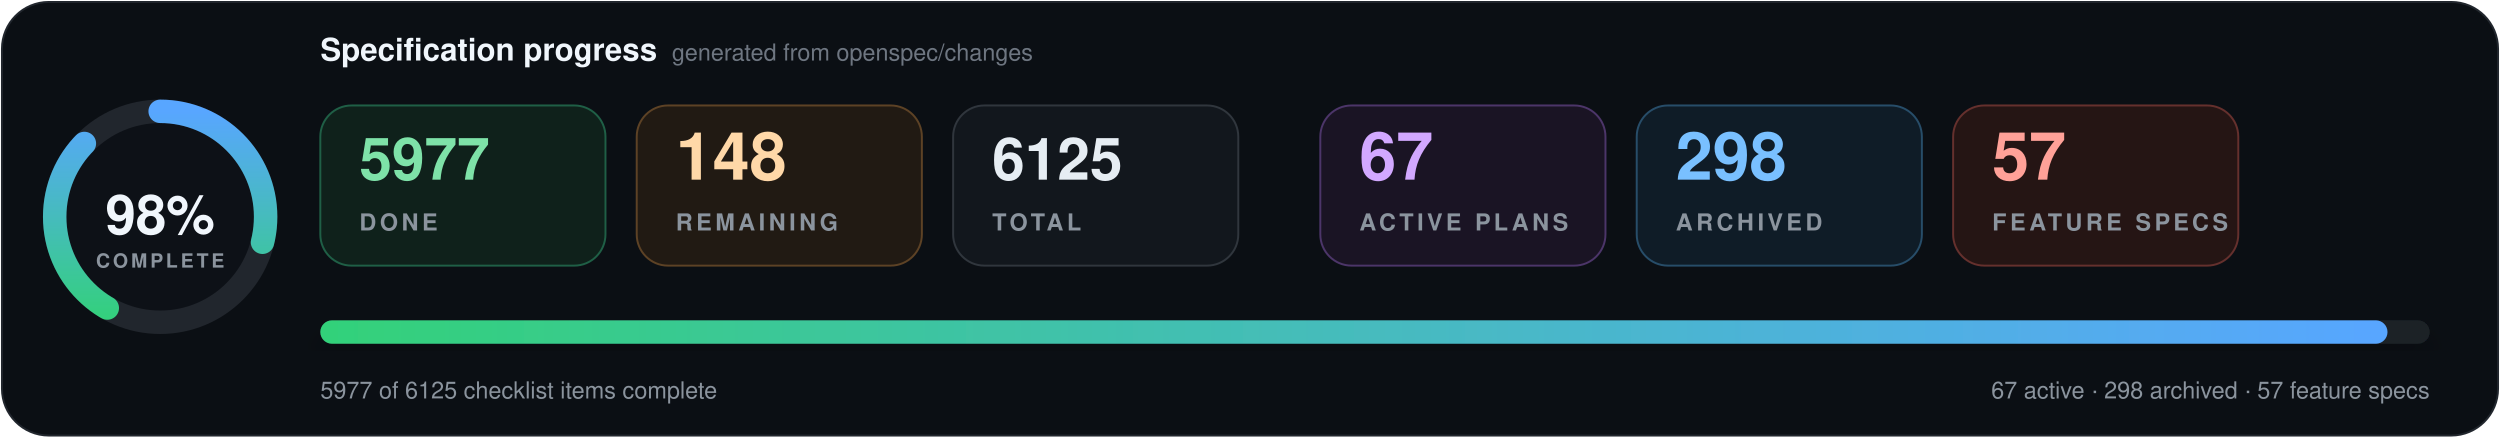
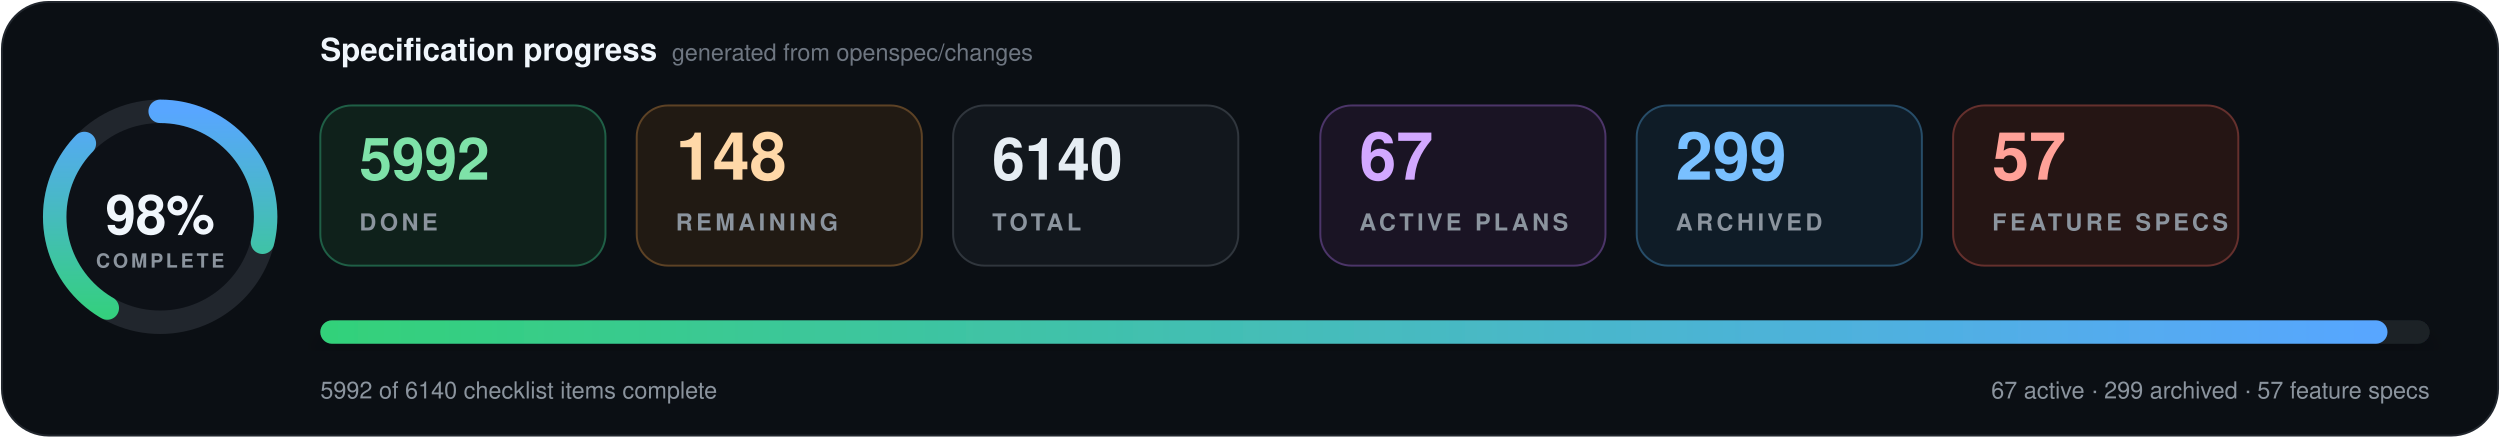
- <svg xmlns="http://www.w3.org/2000/svg" data-cache-version="1794836464" width="1280" height="224" viewBox="0 0 1280 224" role="img" aria-labelledby="title description" font-family="system-ui, -apple-system, BlinkMacSystemFont, 'Segoe UI', Helvetica, Arial, sans-serif" font-variant-numeric="tabular-nums">
+ <svg xmlns="http://www.w3.org/2000/svg" data-cache-version="1794840654" width="1280" height="224" viewBox="0 0 1280 224" role="img" aria-labelledby="title description" font-family="system-ui, -apple-system, BlinkMacSystemFont, 'Segoe UI', Helvetica, Arial, sans-serif" font-variant-numeric="tabular-nums">
  <defs>
    <linearGradient id="progress" x1="0" x2="1">
      <stop offset="0" stop-color="#33d17a" />
      <stop offset="1" stop-color="#58a6ff" />
    </linearGradient>
    <filter id="shadow" x="-10%" y="-20%" width="120%" height="150%">
      <feDropShadow dx="0" dy="7" stdDeviation="9" flood-color="#000" flood-opacity=".28" />
    </filter>
  </defs>
  <rect x="1" y="1" width="1278" height="222" rx="24" fill="#0b0f14" stroke="#21262d" />
  <g transform="translate(82 111)">
    <circle r="54" fill="#0d1117" stroke="#21262d" stroke-width="12" />
    <circle r="54" fill="none" stroke="url(#progress)" stroke-width="12" stroke-linecap="round" pathLength="100" stroke-dasharray="98 100" transform="rotate(-90)" />
    <text y="-1" text-anchor="middle" dominant-baseline="middle" fill="#f0f6fc" font-size="28" font-weight="800">98%</text>
    <text y="26" text-anchor="middle" fill="#8b949e" font-size="10" font-weight="700" letter-spacing="1.5">COMPLETE</text>
  </g>
  <text x="164" y="31" fill="#f0f6fc" font-size="16" font-weight="750">Specification progress</text>
  <text x="344" y="31" fill="#6e7681" font-size="12">generated from openspec/changes</text>
  <g transform="translate(164 54)">
    <rect width="146" height="82" rx="16" fill="#0f211b" stroke="#1f5f46" />
-     <text x="20" y="38" fill="#7ee2a8" font-size="30" font-weight="750">5977</text>
+     <text x="20" y="38" fill="#7ee2a8" font-size="30" font-weight="750">5992</text>
    <text x="20" y="64" fill="#8b949e" font-size="12" font-weight="700" letter-spacing="1.8">DONE</text>
  </g>
  <g transform="translate(326 54)">
    <rect width="146" height="82" rx="16" fill="#211a13" stroke="#5d4225" />
    <text x="20" y="38" fill="#ffd8a8" font-size="34" font-weight="750">148</text>
    <text x="20" y="64" fill="#8b949e" font-size="12" font-weight="700" letter-spacing="1.8">REMAINING</text>
  </g>
  <g transform="translate(488 54)">
    <rect width="146" height="82" rx="16" fill="#12171d" stroke="#30363d" />
-     <text x="20" y="38" fill="#e6edf3" font-size="30" font-weight="750">6125</text>
+     <text x="20" y="38" fill="#e6edf3" font-size="30" font-weight="750">6140</text>
    <text x="20" y="64" fill="#8b949e" font-size="12" font-weight="700" letter-spacing="1.8">TOTAL</text>
  </g>
  <g transform="translate(676 54)">
    <rect width="146" height="82" rx="16" fill="#1a1424" stroke="#4c3569" />
    <text x="20" y="38" fill="#d2a8ff" font-size="34" font-weight="750">67</text>
    <text x="20" y="64" fill="#8b949e" font-size="12" font-weight="700" letter-spacing="1.8">ACTIVE PLANS</text>
  </g>
  <g transform="translate(838 54)">
    <rect width="146" height="82" rx="16" fill="#0f1c27" stroke="#274d69" />
-     <text x="20" y="38" fill="#79c0ff" font-size="34" font-weight="750">298</text>
+     <text x="20" y="38" fill="#79c0ff" font-size="34" font-weight="750">299</text>
    <text x="20" y="64" fill="#8b949e" font-size="12" font-weight="700" letter-spacing="1.8">ARCHIVED</text>
  </g>
  <g transform="translate(1000 54)">
    <rect width="146" height="82" rx="16" fill="#251514" stroke="#65302d" />
    <text x="20" y="38" fill="#ffa198" font-size="34" font-weight="750">57</text>
    <text x="20" y="64" fill="#8b949e" font-size="12" font-weight="700" letter-spacing="1.8">FEATURE SPECS</text>
  </g>
  <g filter="url(#shadow)">
    <rect x="164" y="164" width="1080" height="12" rx="6" fill="#1b2128" />
    <rect x="164" y="164" width="1058.4" height="12" rx="6" fill="url(#progress)" />
  </g>
-   <text x="164" y="204" fill="#8b949e" font-size="12">5977 of 6125 checklist items complete</text>
-   <text x="1244" y="204" text-anchor="end" fill="#8b949e" font-size="12">67 active · 298 archived · 57 feature specs</text>
+   <text x="164" y="204" fill="#8b949e" font-size="12">5992 of 6140 checklist items complete</text>
+   <text x="1244" y="204" text-anchor="end" fill="#8b949e" font-size="12">67 active · 299 archived · 57 feature specs</text>
</svg>
